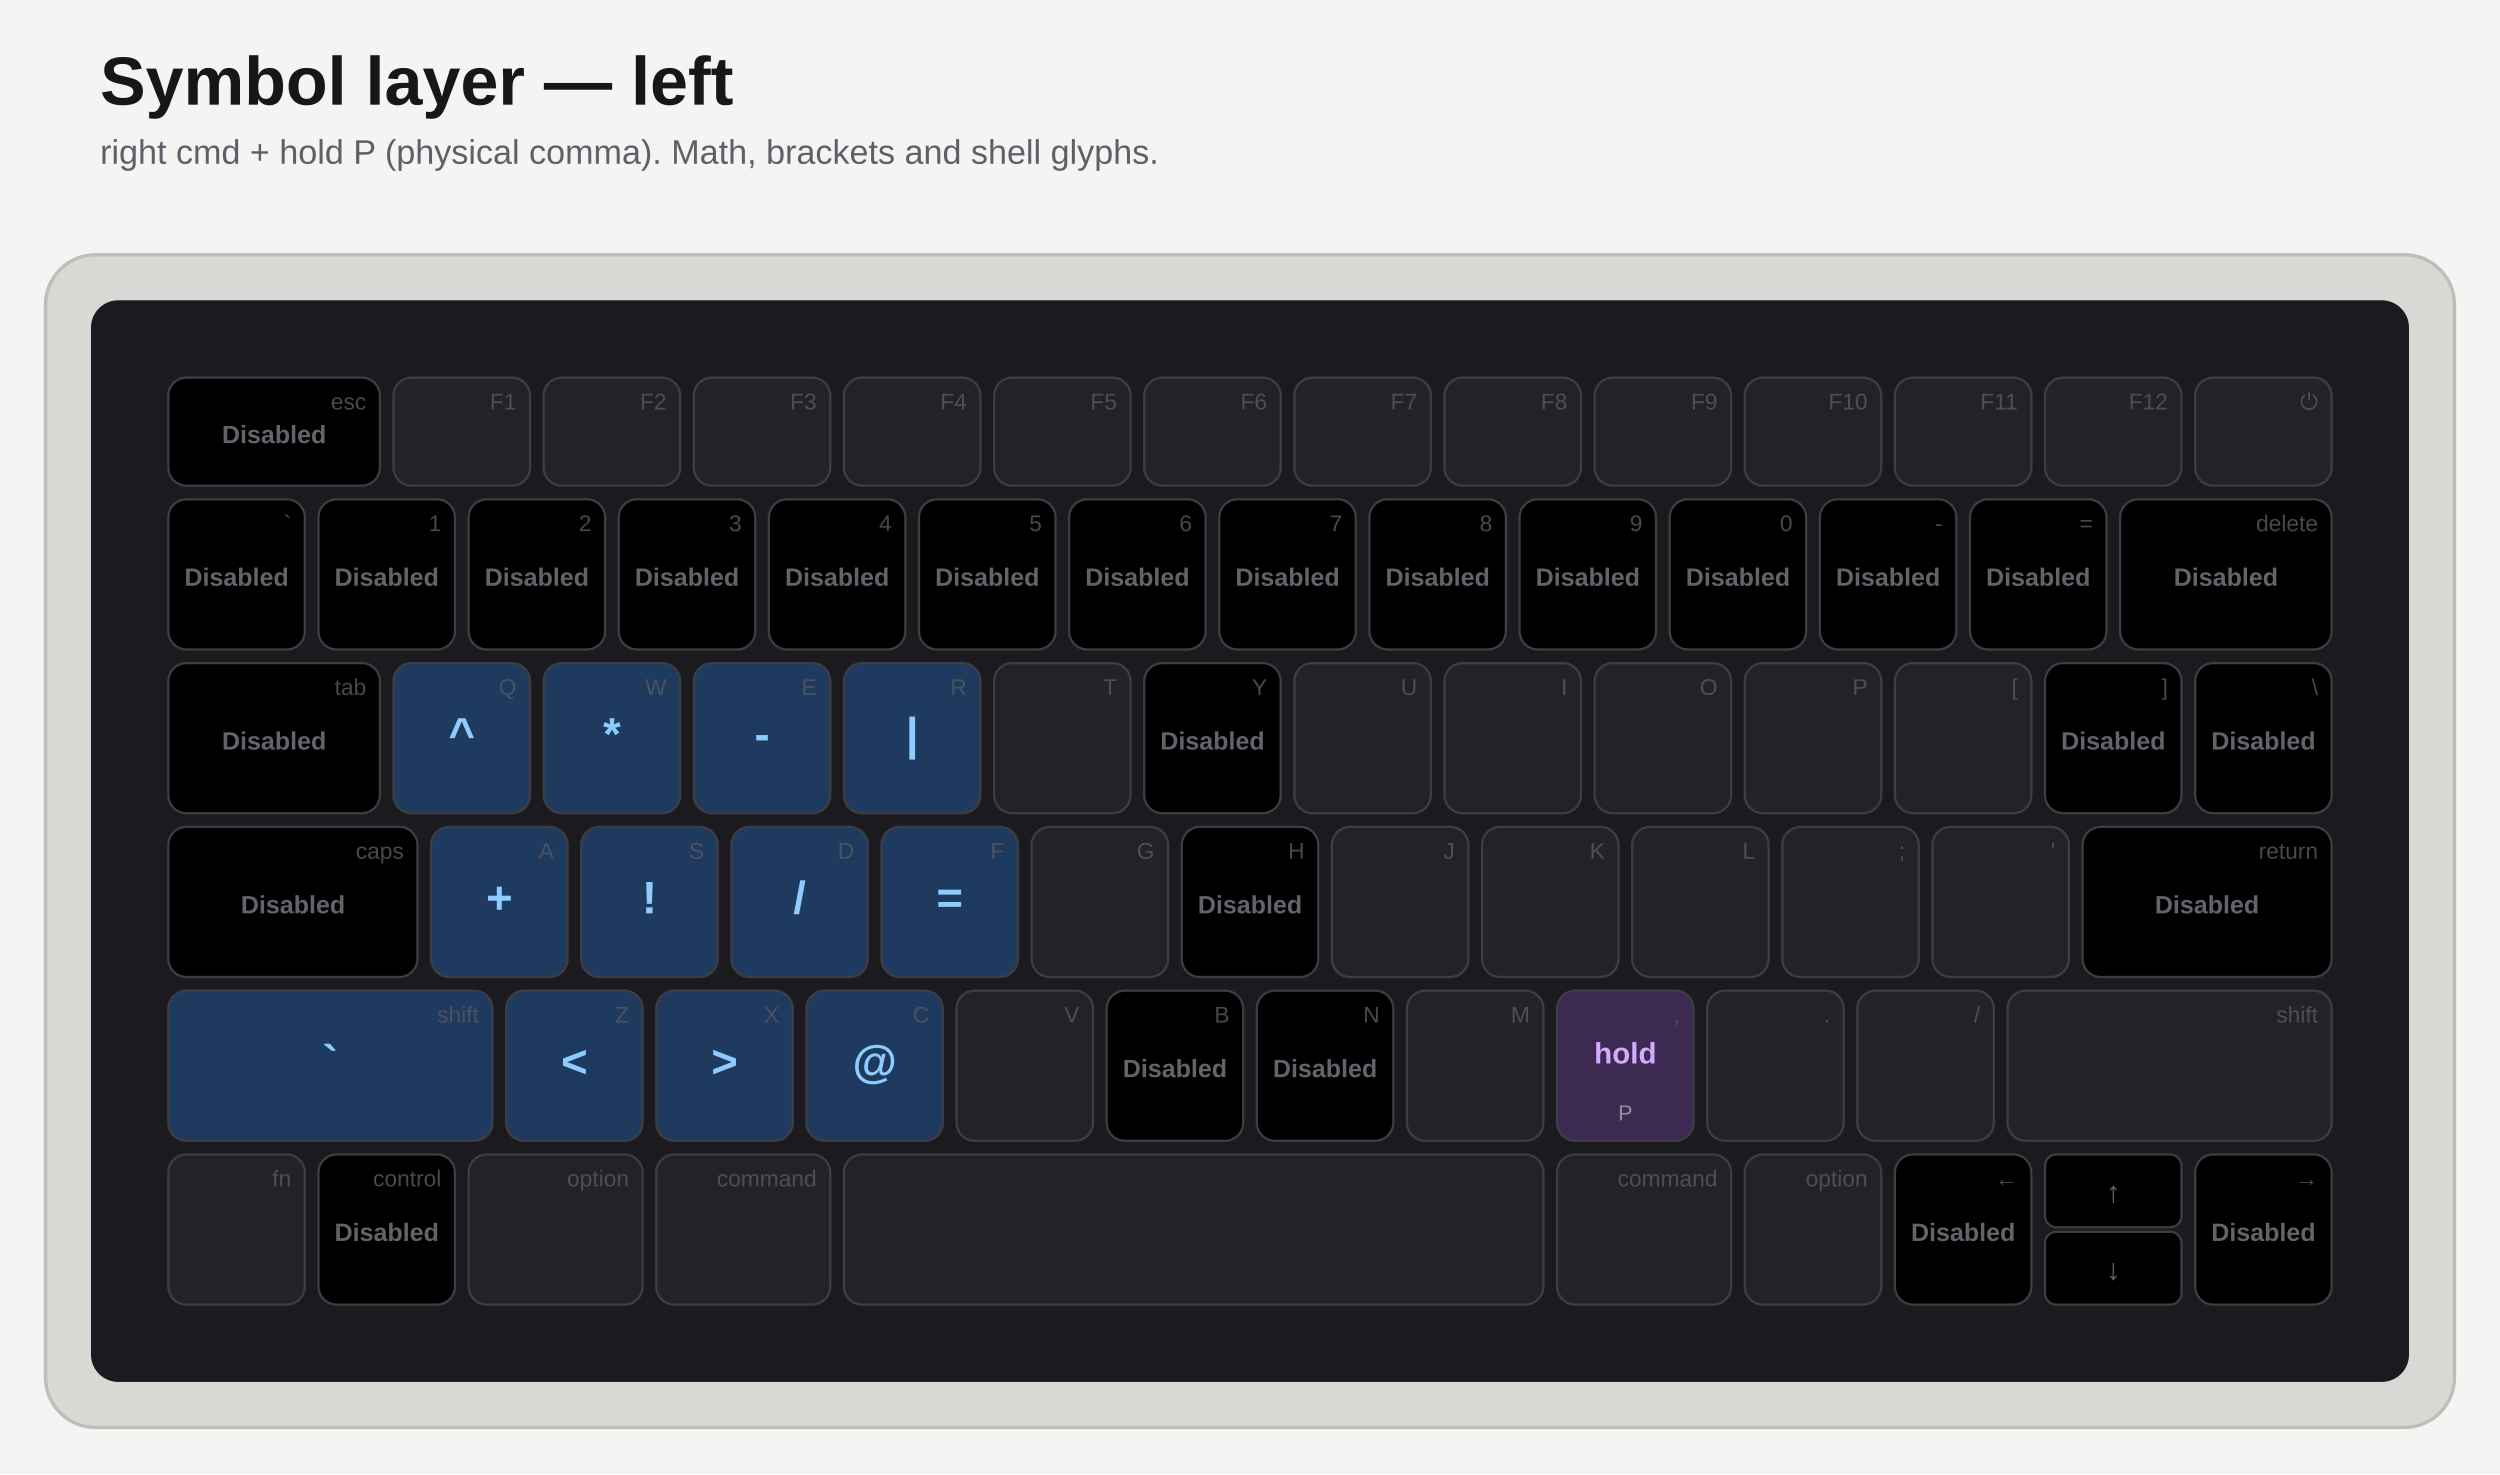
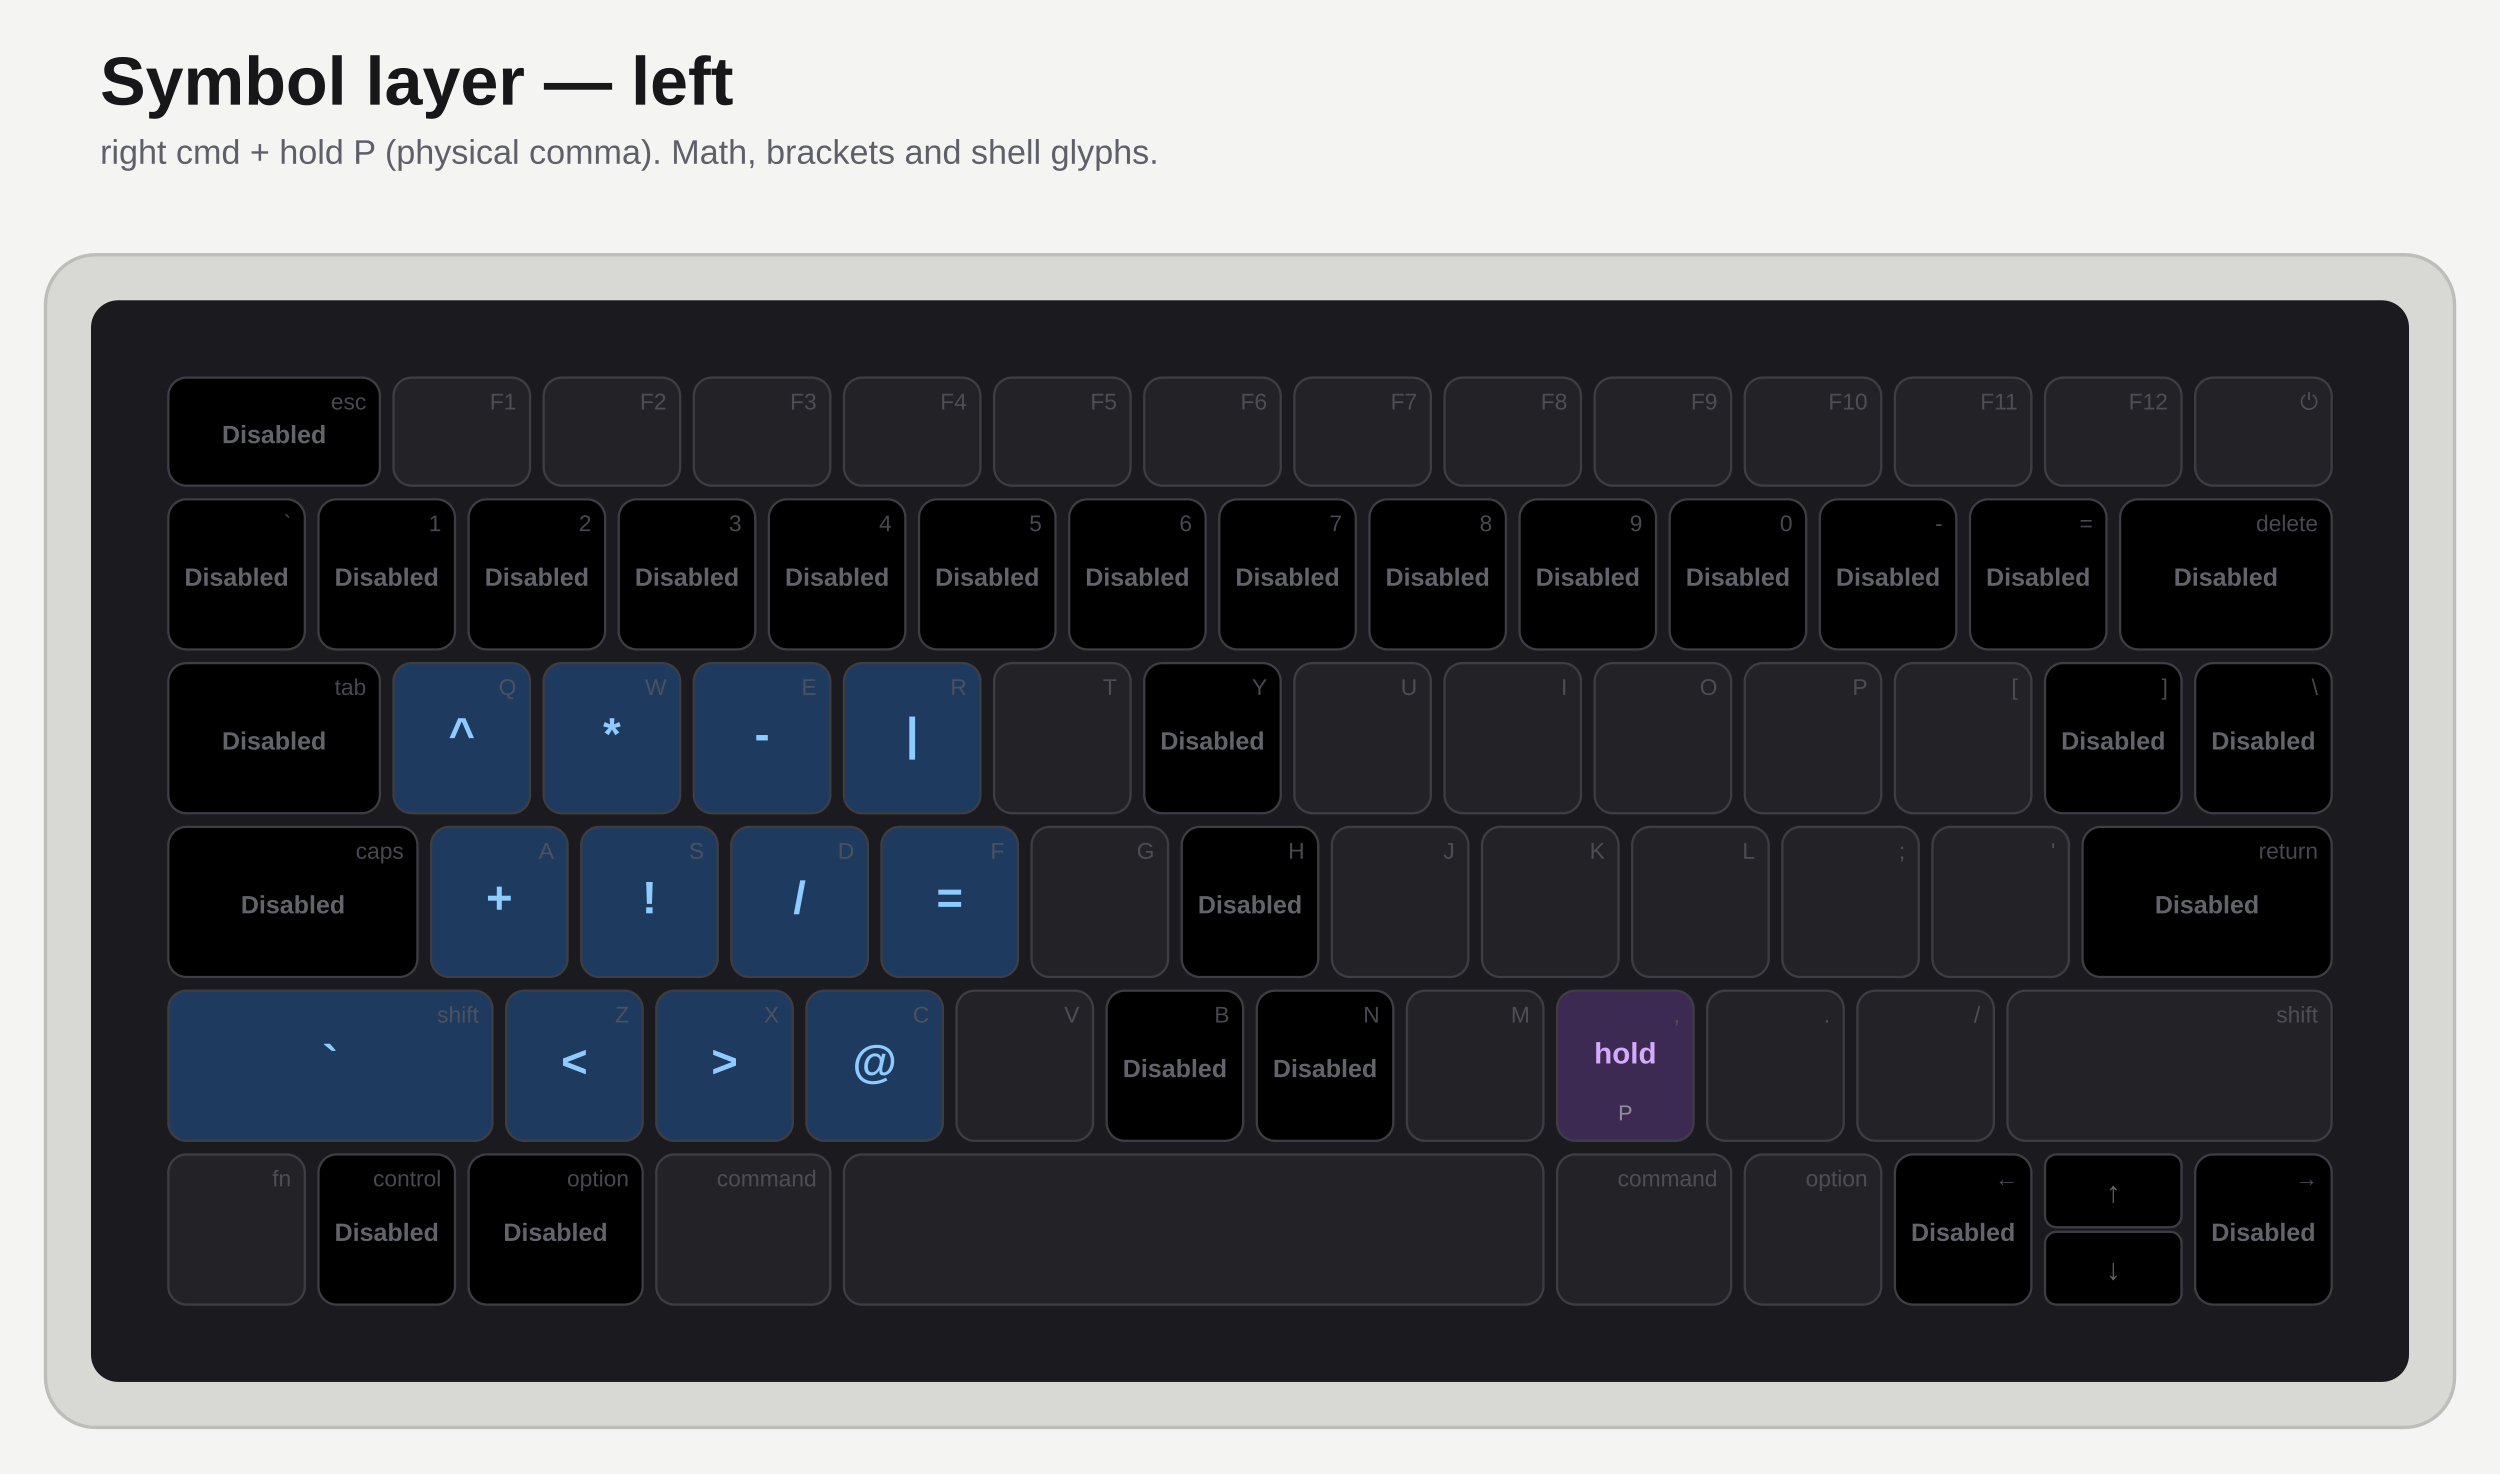
<svg xmlns="http://www.w3.org/2000/svg" width="1099" height="648" viewBox="0 0 1099 648" role="img" aria-label="Symbol layer — left layer of the splitmac">
  <rect width="1099" height="648" fill="#f4f4f2" />
  <text x="44.0" y="46.0" fill="#17171a" font-size="30" font-weight="700" text-anchor="start" opacity="1.0" font-family="-apple-system, BlinkMacSystemFont, 'SF Pro Text', 'Helvetica Neue', Arial, sans-serif">Symbol layer — left</text>
  <text x="44.0" y="72.0" fill="#5f5f6a" font-size="15" font-weight="400" text-anchor="start" opacity="1.0" font-family="-apple-system, BlinkMacSystemFont, 'SF Pro Text', 'Helvetica Neue', Arial, sans-serif">right cmd + hold P (physical comma). Math, brackets and shell glyphs.</text>
  <rect x="20.0" y="112.0" width="1059.0" height="515.5" rx="22" fill="#d8d8d5" stroke="#bdbdb9" stroke-width="1.5" />
  <rect x="40.0" y="132.0" width="1019.0" height="475.5" rx="12" fill="#1b1b1f" />
  <rect x="74.0" y="166.0" width="93.0" height="47.5" rx="8" fill="#000000" stroke="#3d3d44" stroke-width="1" />
  <text x="161.0" y="180.0" fill="#55555e" font-size="10" font-weight="500" text-anchor="end" opacity="0.85" font-family="-apple-system, BlinkMacSystemFont, 'SF Pro Text', 'Helvetica Neue', Arial, sans-serif">esc</text>
  <text x="120.5" y="194.8" fill="#63636b" font-size="11" font-weight="600" text-anchor="middle" opacity="1.0" font-family="-apple-system, BlinkMacSystemFont, 'SF Pro Text', 'Helvetica Neue', Arial, sans-serif">Disabled</text>
  <rect x="173.0" y="166.0" width="60.0" height="47.5" rx="8" fill="#232327" stroke="#3d3d44" stroke-width="1" />
  <text x="227.0" y="180.0" fill="#55555e" font-size="10" font-weight="500" text-anchor="end" opacity="0.85" font-family="-apple-system, BlinkMacSystemFont, 'SF Pro Text', 'Helvetica Neue', Arial, sans-serif">F1</text>
  <rect x="239.0" y="166.0" width="60.0" height="47.5" rx="8" fill="#232327" stroke="#3d3d44" stroke-width="1" />
  <text x="293.0" y="180.0" fill="#55555e" font-size="10" font-weight="500" text-anchor="end" opacity="0.85" font-family="-apple-system, BlinkMacSystemFont, 'SF Pro Text', 'Helvetica Neue', Arial, sans-serif">F2</text>
  <rect x="305.0" y="166.0" width="60.0" height="47.5" rx="8" fill="#232327" stroke="#3d3d44" stroke-width="1" />
  <text x="359.0" y="180.0" fill="#55555e" font-size="10" font-weight="500" text-anchor="end" opacity="0.85" font-family="-apple-system, BlinkMacSystemFont, 'SF Pro Text', 'Helvetica Neue', Arial, sans-serif">F3</text>
  <rect x="371.0" y="166.0" width="60.0" height="47.5" rx="8" fill="#232327" stroke="#3d3d44" stroke-width="1" />
  <text x="425.0" y="180.0" fill="#55555e" font-size="10" font-weight="500" text-anchor="end" opacity="0.85" font-family="-apple-system, BlinkMacSystemFont, 'SF Pro Text', 'Helvetica Neue', Arial, sans-serif">F4</text>
  <rect x="437.0" y="166.0" width="60.0" height="47.5" rx="8" fill="#232327" stroke="#3d3d44" stroke-width="1" />
  <text x="491.0" y="180.0" fill="#55555e" font-size="10" font-weight="500" text-anchor="end" opacity="0.85" font-family="-apple-system, BlinkMacSystemFont, 'SF Pro Text', 'Helvetica Neue', Arial, sans-serif">F5</text>
  <rect x="503.0" y="166.0" width="60.0" height="47.5" rx="8" fill="#232327" stroke="#3d3d44" stroke-width="1" />
  <text x="557.0" y="180.0" fill="#55555e" font-size="10" font-weight="500" text-anchor="end" opacity="0.85" font-family="-apple-system, BlinkMacSystemFont, 'SF Pro Text', 'Helvetica Neue', Arial, sans-serif">F6</text>
  <rect x="569.0" y="166.0" width="60.0" height="47.5" rx="8" fill="#232327" stroke="#3d3d44" stroke-width="1" />
  <text x="623.0" y="180.0" fill="#55555e" font-size="10" font-weight="500" text-anchor="end" opacity="0.85" font-family="-apple-system, BlinkMacSystemFont, 'SF Pro Text', 'Helvetica Neue', Arial, sans-serif">F7</text>
  <rect x="635.0" y="166.0" width="60.0" height="47.5" rx="8" fill="#232327" stroke="#3d3d44" stroke-width="1" />
  <text x="689.0" y="180.0" fill="#55555e" font-size="10" font-weight="500" text-anchor="end" opacity="0.85" font-family="-apple-system, BlinkMacSystemFont, 'SF Pro Text', 'Helvetica Neue', Arial, sans-serif">F8</text>
  <rect x="701.0" y="166.0" width="60.0" height="47.5" rx="8" fill="#232327" stroke="#3d3d44" stroke-width="1" />
  <text x="755.0" y="180.0" fill="#55555e" font-size="10" font-weight="500" text-anchor="end" opacity="0.85" font-family="-apple-system, BlinkMacSystemFont, 'SF Pro Text', 'Helvetica Neue', Arial, sans-serif">F9</text>
  <rect x="767.0" y="166.0" width="60.0" height="47.5" rx="8" fill="#232327" stroke="#3d3d44" stroke-width="1" />
  <text x="821.0" y="180.0" fill="#55555e" font-size="10" font-weight="500" text-anchor="end" opacity="0.85" font-family="-apple-system, BlinkMacSystemFont, 'SF Pro Text', 'Helvetica Neue', Arial, sans-serif">F10</text>
  <rect x="833.0" y="166.0" width="60.0" height="47.5" rx="8" fill="#232327" stroke="#3d3d44" stroke-width="1" />
  <text x="887.0" y="180.0" fill="#55555e" font-size="10" font-weight="500" text-anchor="end" opacity="0.85" font-family="-apple-system, BlinkMacSystemFont, 'SF Pro Text', 'Helvetica Neue', Arial, sans-serif">F11</text>
  <rect x="899.0" y="166.0" width="60.0" height="47.5" rx="8" fill="#232327" stroke="#3d3d44" stroke-width="1" />
  <text x="953.0" y="180.0" fill="#55555e" font-size="10" font-weight="500" text-anchor="end" opacity="0.85" font-family="-apple-system, BlinkMacSystemFont, 'SF Pro Text', 'Helvetica Neue', Arial, sans-serif">F12</text>
  <rect x="965.0" y="166.0" width="60.0" height="47.5" rx="8" fill="#232327" stroke="#3d3d44" stroke-width="1" />
  <text x="1019.0" y="180.0" fill="#55555e" font-size="10" font-weight="500" text-anchor="end" opacity="0.85" font-family="-apple-system, BlinkMacSystemFont, 'SF Pro Text', 'Helvetica Neue', Arial, sans-serif">⏻</text>
  <rect x="74.0" y="219.5" width="60.0" height="66.0" rx="8" fill="#000000" stroke="#3d3d44" stroke-width="1" />
  <text x="128.0" y="233.5" fill="#55555e" font-size="10" font-weight="500" text-anchor="end" opacity="0.85" font-family="-apple-system, BlinkMacSystemFont, 'SF Pro Text', 'Helvetica Neue', Arial, sans-serif">`</text>
  <text x="104.0" y="257.5" fill="#63636b" font-size="11" font-weight="600" text-anchor="middle" opacity="1.0" font-family="-apple-system, BlinkMacSystemFont, 'SF Pro Text', 'Helvetica Neue', Arial, sans-serif">Disabled</text>
  <rect x="140.0" y="219.5" width="60.0" height="66.0" rx="8" fill="#000000" stroke="#3d3d44" stroke-width="1" />
  <text x="194.0" y="233.5" fill="#55555e" font-size="10" font-weight="500" text-anchor="end" opacity="0.85" font-family="-apple-system, BlinkMacSystemFont, 'SF Pro Text', 'Helvetica Neue', Arial, sans-serif">1</text>
  <text x="170.0" y="257.5" fill="#63636b" font-size="11" font-weight="600" text-anchor="middle" opacity="1.0" font-family="-apple-system, BlinkMacSystemFont, 'SF Pro Text', 'Helvetica Neue', Arial, sans-serif">Disabled</text>
  <rect x="206.0" y="219.5" width="60.0" height="66.0" rx="8" fill="#000000" stroke="#3d3d44" stroke-width="1" />
  <text x="260.0" y="233.5" fill="#55555e" font-size="10" font-weight="500" text-anchor="end" opacity="0.85" font-family="-apple-system, BlinkMacSystemFont, 'SF Pro Text', 'Helvetica Neue', Arial, sans-serif">2</text>
  <text x="236.0" y="257.5" fill="#63636b" font-size="11" font-weight="600" text-anchor="middle" opacity="1.0" font-family="-apple-system, BlinkMacSystemFont, 'SF Pro Text', 'Helvetica Neue', Arial, sans-serif">Disabled</text>
  <rect x="272.0" y="219.5" width="60.0" height="66.0" rx="8" fill="#000000" stroke="#3d3d44" stroke-width="1" />
  <text x="326.0" y="233.5" fill="#55555e" font-size="10" font-weight="500" text-anchor="end" opacity="0.85" font-family="-apple-system, BlinkMacSystemFont, 'SF Pro Text', 'Helvetica Neue', Arial, sans-serif">3</text>
  <text x="302.0" y="257.5" fill="#63636b" font-size="11" font-weight="600" text-anchor="middle" opacity="1.0" font-family="-apple-system, BlinkMacSystemFont, 'SF Pro Text', 'Helvetica Neue', Arial, sans-serif">Disabled</text>
  <rect x="338.0" y="219.5" width="60.0" height="66.0" rx="8" fill="#000000" stroke="#3d3d44" stroke-width="1" />
  <text x="392.0" y="233.5" fill="#55555e" font-size="10" font-weight="500" text-anchor="end" opacity="0.85" font-family="-apple-system, BlinkMacSystemFont, 'SF Pro Text', 'Helvetica Neue', Arial, sans-serif">4</text>
  <text x="368.0" y="257.5" fill="#63636b" font-size="11" font-weight="600" text-anchor="middle" opacity="1.0" font-family="-apple-system, BlinkMacSystemFont, 'SF Pro Text', 'Helvetica Neue', Arial, sans-serif">Disabled</text>
  <rect x="404.0" y="219.5" width="60.0" height="66.0" rx="8" fill="#000000" stroke="#3d3d44" stroke-width="1" />
  <text x="458.0" y="233.5" fill="#55555e" font-size="10" font-weight="500" text-anchor="end" opacity="0.85" font-family="-apple-system, BlinkMacSystemFont, 'SF Pro Text', 'Helvetica Neue', Arial, sans-serif">5</text>
  <text x="434.0" y="257.5" fill="#63636b" font-size="11" font-weight="600" text-anchor="middle" opacity="1.0" font-family="-apple-system, BlinkMacSystemFont, 'SF Pro Text', 'Helvetica Neue', Arial, sans-serif">Disabled</text>
  <rect x="470.0" y="219.5" width="60.0" height="66.0" rx="8" fill="#000000" stroke="#3d3d44" stroke-width="1" />
  <text x="524.0" y="233.5" fill="#55555e" font-size="10" font-weight="500" text-anchor="end" opacity="0.85" font-family="-apple-system, BlinkMacSystemFont, 'SF Pro Text', 'Helvetica Neue', Arial, sans-serif">6</text>
  <text x="500.0" y="257.5" fill="#63636b" font-size="11" font-weight="600" text-anchor="middle" opacity="1.0" font-family="-apple-system, BlinkMacSystemFont, 'SF Pro Text', 'Helvetica Neue', Arial, sans-serif">Disabled</text>
  <rect x="536.0" y="219.5" width="60.0" height="66.0" rx="8" fill="#000000" stroke="#3d3d44" stroke-width="1" />
  <text x="590.0" y="233.5" fill="#55555e" font-size="10" font-weight="500" text-anchor="end" opacity="0.85" font-family="-apple-system, BlinkMacSystemFont, 'SF Pro Text', 'Helvetica Neue', Arial, sans-serif">7</text>
  <text x="566.0" y="257.5" fill="#63636b" font-size="11" font-weight="600" text-anchor="middle" opacity="1.0" font-family="-apple-system, BlinkMacSystemFont, 'SF Pro Text', 'Helvetica Neue', Arial, sans-serif">Disabled</text>
  <rect x="602.0" y="219.5" width="60.0" height="66.0" rx="8" fill="#000000" stroke="#3d3d44" stroke-width="1" />
  <text x="656.0" y="233.5" fill="#55555e" font-size="10" font-weight="500" text-anchor="end" opacity="0.85" font-family="-apple-system, BlinkMacSystemFont, 'SF Pro Text', 'Helvetica Neue', Arial, sans-serif">8</text>
  <text x="632.0" y="257.5" fill="#63636b" font-size="11" font-weight="600" text-anchor="middle" opacity="1.0" font-family="-apple-system, BlinkMacSystemFont, 'SF Pro Text', 'Helvetica Neue', Arial, sans-serif">Disabled</text>
  <rect x="668.0" y="219.5" width="60.0" height="66.0" rx="8" fill="#000000" stroke="#3d3d44" stroke-width="1" />
  <text x="722.0" y="233.5" fill="#55555e" font-size="10" font-weight="500" text-anchor="end" opacity="0.85" font-family="-apple-system, BlinkMacSystemFont, 'SF Pro Text', 'Helvetica Neue', Arial, sans-serif">9</text>
  <text x="698.0" y="257.5" fill="#63636b" font-size="11" font-weight="600" text-anchor="middle" opacity="1.0" font-family="-apple-system, BlinkMacSystemFont, 'SF Pro Text', 'Helvetica Neue', Arial, sans-serif">Disabled</text>
  <rect x="734.0" y="219.5" width="60.0" height="66.0" rx="8" fill="#000000" stroke="#3d3d44" stroke-width="1" />
  <text x="788.0" y="233.5" fill="#55555e" font-size="10" font-weight="500" text-anchor="end" opacity="0.85" font-family="-apple-system, BlinkMacSystemFont, 'SF Pro Text', 'Helvetica Neue', Arial, sans-serif">0</text>
  <text x="764.0" y="257.5" fill="#63636b" font-size="11" font-weight="600" text-anchor="middle" opacity="1.0" font-family="-apple-system, BlinkMacSystemFont, 'SF Pro Text', 'Helvetica Neue', Arial, sans-serif">Disabled</text>
  <rect x="800.0" y="219.5" width="60.0" height="66.0" rx="8" fill="#000000" stroke="#3d3d44" stroke-width="1" />
  <text x="854.0" y="233.5" fill="#55555e" font-size="10" font-weight="500" text-anchor="end" opacity="0.85" font-family="-apple-system, BlinkMacSystemFont, 'SF Pro Text', 'Helvetica Neue', Arial, sans-serif">-</text>
  <text x="830.0" y="257.5" fill="#63636b" font-size="11" font-weight="600" text-anchor="middle" opacity="1.0" font-family="-apple-system, BlinkMacSystemFont, 'SF Pro Text', 'Helvetica Neue', Arial, sans-serif">Disabled</text>
  <rect x="866.0" y="219.5" width="60.0" height="66.0" rx="8" fill="#000000" stroke="#3d3d44" stroke-width="1" />
  <text x="920.0" y="233.5" fill="#55555e" font-size="10" font-weight="500" text-anchor="end" opacity="0.85" font-family="-apple-system, BlinkMacSystemFont, 'SF Pro Text', 'Helvetica Neue', Arial, sans-serif">=</text>
  <text x="896.0" y="257.5" fill="#63636b" font-size="11" font-weight="600" text-anchor="middle" opacity="1.0" font-family="-apple-system, BlinkMacSystemFont, 'SF Pro Text', 'Helvetica Neue', Arial, sans-serif">Disabled</text>
  <rect x="932.0" y="219.5" width="93.0" height="66.0" rx="8" fill="#000000" stroke="#3d3d44" stroke-width="1" />
  <text x="1019.0" y="233.5" fill="#55555e" font-size="10" font-weight="500" text-anchor="end" opacity="0.85" font-family="-apple-system, BlinkMacSystemFont, 'SF Pro Text', 'Helvetica Neue', Arial, sans-serif">delete</text>
  <text x="978.5" y="257.5" fill="#63636b" font-size="11" font-weight="600" text-anchor="middle" opacity="1.0" font-family="-apple-system, BlinkMacSystemFont, 'SF Pro Text', 'Helvetica Neue', Arial, sans-serif">Disabled</text>
  <rect x="74.0" y="291.5" width="93.0" height="66.0" rx="8" fill="#000000" stroke="#3d3d44" stroke-width="1" />
  <text x="161.0" y="305.5" fill="#55555e" font-size="10" font-weight="500" text-anchor="end" opacity="0.85" font-family="-apple-system, BlinkMacSystemFont, 'SF Pro Text', 'Helvetica Neue', Arial, sans-serif">tab</text>
  <text x="120.5" y="329.5" fill="#63636b" font-size="11" font-weight="600" text-anchor="middle" opacity="1.0" font-family="-apple-system, BlinkMacSystemFont, 'SF Pro Text', 'Helvetica Neue', Arial, sans-serif">Disabled</text>
  <rect x="173.0" y="291.5" width="60.0" height="66.0" rx="8" fill="#1e3a5f" stroke="#3d3d44" stroke-width="1" />
  <text x="227.0" y="305.5" fill="#55555e" font-size="10" font-weight="500" text-anchor="end" opacity="0.85" font-family="-apple-system, BlinkMacSystemFont, 'SF Pro Text', 'Helvetica Neue', Arial, sans-serif">Q</text>
  <text x="203.0" y="329.5" fill="#8ecbff" font-size="20" font-weight="700" text-anchor="middle" opacity="1.0" font-family="-apple-system, BlinkMacSystemFont, 'SF Pro Text', 'Helvetica Neue', Arial, sans-serif">^</text>
  <rect x="239.0" y="291.5" width="60.0" height="66.0" rx="8" fill="#1e3a5f" stroke="#3d3d44" stroke-width="1" />
  <text x="293.0" y="305.5" fill="#55555e" font-size="10" font-weight="500" text-anchor="end" opacity="0.85" font-family="-apple-system, BlinkMacSystemFont, 'SF Pro Text', 'Helvetica Neue', Arial, sans-serif">W</text>
  <text x="269.0" y="329.5" fill="#8ecbff" font-size="20" font-weight="700" text-anchor="middle" opacity="1.0" font-family="-apple-system, BlinkMacSystemFont, 'SF Pro Text', 'Helvetica Neue', Arial, sans-serif">*</text>
  <rect x="305.0" y="291.5" width="60.0" height="66.0" rx="8" fill="#1e3a5f" stroke="#3d3d44" stroke-width="1" />
  <text x="359.0" y="305.5" fill="#55555e" font-size="10" font-weight="500" text-anchor="end" opacity="0.85" font-family="-apple-system, BlinkMacSystemFont, 'SF Pro Text', 'Helvetica Neue', Arial, sans-serif">E</text>
  <text x="335.0" y="329.5" fill="#8ecbff" font-size="20" font-weight="700" text-anchor="middle" opacity="1.0" font-family="-apple-system, BlinkMacSystemFont, 'SF Pro Text', 'Helvetica Neue', Arial, sans-serif">-</text>
  <rect x="371.0" y="291.5" width="60.0" height="66.0" rx="8" fill="#1e3a5f" stroke="#3d3d44" stroke-width="1" />
  <text x="425.0" y="305.5" fill="#55555e" font-size="10" font-weight="500" text-anchor="end" opacity="0.85" font-family="-apple-system, BlinkMacSystemFont, 'SF Pro Text', 'Helvetica Neue', Arial, sans-serif">R</text>
  <text x="401.0" y="329.5" fill="#8ecbff" font-size="20" font-weight="700" text-anchor="middle" opacity="1.0" font-family="-apple-system, BlinkMacSystemFont, 'SF Pro Text', 'Helvetica Neue', Arial, sans-serif">|</text>
  <rect x="437.0" y="291.5" width="60.0" height="66.0" rx="8" fill="#232327" stroke="#3d3d44" stroke-width="1" />
  <text x="491.0" y="305.5" fill="#55555e" font-size="10" font-weight="500" text-anchor="end" opacity="0.85" font-family="-apple-system, BlinkMacSystemFont, 'SF Pro Text', 'Helvetica Neue', Arial, sans-serif">T</text>
  <rect x="503.0" y="291.5" width="60.0" height="66.0" rx="8" fill="#000000" stroke="#3d3d44" stroke-width="1" />
  <text x="557.0" y="305.5" fill="#55555e" font-size="10" font-weight="500" text-anchor="end" opacity="0.85" font-family="-apple-system, BlinkMacSystemFont, 'SF Pro Text', 'Helvetica Neue', Arial, sans-serif">Y</text>
  <text x="533.0" y="329.5" fill="#63636b" font-size="11" font-weight="600" text-anchor="middle" opacity="1.0" font-family="-apple-system, BlinkMacSystemFont, 'SF Pro Text', 'Helvetica Neue', Arial, sans-serif">Disabled</text>
  <rect x="569.0" y="291.5" width="60.0" height="66.0" rx="8" fill="#232327" stroke="#3d3d44" stroke-width="1" />
  <text x="623.0" y="305.5" fill="#55555e" font-size="10" font-weight="500" text-anchor="end" opacity="0.85" font-family="-apple-system, BlinkMacSystemFont, 'SF Pro Text', 'Helvetica Neue', Arial, sans-serif">U</text>
  <rect x="635.0" y="291.5" width="60.0" height="66.0" rx="8" fill="#232327" stroke="#3d3d44" stroke-width="1" />
  <text x="689.0" y="305.5" fill="#55555e" font-size="10" font-weight="500" text-anchor="end" opacity="0.85" font-family="-apple-system, BlinkMacSystemFont, 'SF Pro Text', 'Helvetica Neue', Arial, sans-serif">I</text>
  <rect x="701.0" y="291.5" width="60.0" height="66.0" rx="8" fill="#232327" stroke="#3d3d44" stroke-width="1" />
  <text x="755.0" y="305.5" fill="#55555e" font-size="10" font-weight="500" text-anchor="end" opacity="0.85" font-family="-apple-system, BlinkMacSystemFont, 'SF Pro Text', 'Helvetica Neue', Arial, sans-serif">O</text>
  <rect x="767.0" y="291.5" width="60.0" height="66.0" rx="8" fill="#232327" stroke="#3d3d44" stroke-width="1" />
  <text x="821.0" y="305.5" fill="#55555e" font-size="10" font-weight="500" text-anchor="end" opacity="0.85" font-family="-apple-system, BlinkMacSystemFont, 'SF Pro Text', 'Helvetica Neue', Arial, sans-serif">P</text>
  <rect x="833.0" y="291.5" width="60.0" height="66.0" rx="8" fill="#232327" stroke="#3d3d44" stroke-width="1" />
  <text x="887.0" y="305.5" fill="#55555e" font-size="10" font-weight="500" text-anchor="end" opacity="0.85" font-family="-apple-system, BlinkMacSystemFont, 'SF Pro Text', 'Helvetica Neue', Arial, sans-serif">[</text>
  <rect x="899.0" y="291.5" width="60.0" height="66.0" rx="8" fill="#000000" stroke="#3d3d44" stroke-width="1" />
  <text x="953.0" y="305.5" fill="#55555e" font-size="10" font-weight="500" text-anchor="end" opacity="0.85" font-family="-apple-system, BlinkMacSystemFont, 'SF Pro Text', 'Helvetica Neue', Arial, sans-serif">]</text>
  <text x="929.0" y="329.5" fill="#63636b" font-size="11" font-weight="600" text-anchor="middle" opacity="1.0" font-family="-apple-system, BlinkMacSystemFont, 'SF Pro Text', 'Helvetica Neue', Arial, sans-serif">Disabled</text>
  <rect x="965.0" y="291.5" width="60.0" height="66.0" rx="8" fill="#000000" stroke="#3d3d44" stroke-width="1" />
  <text x="1019.0" y="305.5" fill="#55555e" font-size="10" font-weight="500" text-anchor="end" opacity="0.85" font-family="-apple-system, BlinkMacSystemFont, 'SF Pro Text', 'Helvetica Neue', Arial, sans-serif">\</text>
  <text x="995.0" y="329.5" fill="#63636b" font-size="11" font-weight="600" text-anchor="middle" opacity="1.0" font-family="-apple-system, BlinkMacSystemFont, 'SF Pro Text', 'Helvetica Neue', Arial, sans-serif">Disabled</text>
  <rect x="74.0" y="363.5" width="109.5" height="66.0" rx="8" fill="#000000" stroke="#3d3d44" stroke-width="1" />
  <text x="177.5" y="377.5" fill="#55555e" font-size="10" font-weight="500" text-anchor="end" opacity="0.85" font-family="-apple-system, BlinkMacSystemFont, 'SF Pro Text', 'Helvetica Neue', Arial, sans-serif">caps</text>
  <text x="128.8" y="401.5" fill="#63636b" font-size="11" font-weight="600" text-anchor="middle" opacity="1.0" font-family="-apple-system, BlinkMacSystemFont, 'SF Pro Text', 'Helvetica Neue', Arial, sans-serif">Disabled</text>
  <rect x="189.5" y="363.5" width="60.0" height="66.0" rx="8" fill="#1e3a5f" stroke="#3d3d44" stroke-width="1" />
  <text x="243.5" y="377.5" fill="#55555e" font-size="10" font-weight="500" text-anchor="end" opacity="0.85" font-family="-apple-system, BlinkMacSystemFont, 'SF Pro Text', 'Helvetica Neue', Arial, sans-serif">A</text>
  <text x="219.5" y="401.5" fill="#8ecbff" font-size="20" font-weight="700" text-anchor="middle" opacity="1.0" font-family="-apple-system, BlinkMacSystemFont, 'SF Pro Text', 'Helvetica Neue', Arial, sans-serif">+</text>
  <rect x="255.5" y="363.5" width="60.0" height="66.0" rx="8" fill="#1e3a5f" stroke="#3d3d44" stroke-width="1" />
  <text x="309.5" y="377.5" fill="#55555e" font-size="10" font-weight="500" text-anchor="end" opacity="0.85" font-family="-apple-system, BlinkMacSystemFont, 'SF Pro Text', 'Helvetica Neue', Arial, sans-serif">S</text>
  <text x="285.5" y="401.5" fill="#8ecbff" font-size="20" font-weight="700" text-anchor="middle" opacity="1.0" font-family="-apple-system, BlinkMacSystemFont, 'SF Pro Text', 'Helvetica Neue', Arial, sans-serif">!</text>
  <rect x="321.5" y="363.5" width="60.0" height="66.0" rx="8" fill="#1e3a5f" stroke="#3d3d44" stroke-width="1" />
  <text x="375.5" y="377.5" fill="#55555e" font-size="10" font-weight="500" text-anchor="end" opacity="0.85" font-family="-apple-system, BlinkMacSystemFont, 'SF Pro Text', 'Helvetica Neue', Arial, sans-serif">D</text>
  <text x="351.5" y="401.5" fill="#8ecbff" font-size="20" font-weight="700" text-anchor="middle" opacity="1.0" font-family="-apple-system, BlinkMacSystemFont, 'SF Pro Text', 'Helvetica Neue', Arial, sans-serif">/</text>
  <rect x="387.5" y="363.5" width="60.0" height="66.0" rx="8" fill="#1e3a5f" stroke="#3d3d44" stroke-width="1" />
  <text x="441.5" y="377.5" fill="#55555e" font-size="10" font-weight="500" text-anchor="end" opacity="0.85" font-family="-apple-system, BlinkMacSystemFont, 'SF Pro Text', 'Helvetica Neue', Arial, sans-serif">F</text>
  <text x="417.5" y="401.5" fill="#8ecbff" font-size="20" font-weight="700" text-anchor="middle" opacity="1.0" font-family="-apple-system, BlinkMacSystemFont, 'SF Pro Text', 'Helvetica Neue', Arial, sans-serif">=</text>
  <rect x="453.5" y="363.5" width="60.0" height="66.0" rx="8" fill="#232327" stroke="#3d3d44" stroke-width="1" />
  <text x="507.5" y="377.5" fill="#55555e" font-size="10" font-weight="500" text-anchor="end" opacity="0.85" font-family="-apple-system, BlinkMacSystemFont, 'SF Pro Text', 'Helvetica Neue', Arial, sans-serif">G</text>
  <rect x="519.5" y="363.5" width="60.0" height="66.0" rx="8" fill="#000000" stroke="#3d3d44" stroke-width="1" />
  <text x="573.5" y="377.5" fill="#55555e" font-size="10" font-weight="500" text-anchor="end" opacity="0.85" font-family="-apple-system, BlinkMacSystemFont, 'SF Pro Text', 'Helvetica Neue', Arial, sans-serif">H</text>
  <text x="549.5" y="401.5" fill="#63636b" font-size="11" font-weight="600" text-anchor="middle" opacity="1.0" font-family="-apple-system, BlinkMacSystemFont, 'SF Pro Text', 'Helvetica Neue', Arial, sans-serif">Disabled</text>
  <rect x="585.5" y="363.5" width="60.0" height="66.0" rx="8" fill="#232327" stroke="#3d3d44" stroke-width="1" />
  <text x="639.5" y="377.5" fill="#55555e" font-size="10" font-weight="500" text-anchor="end" opacity="0.85" font-family="-apple-system, BlinkMacSystemFont, 'SF Pro Text', 'Helvetica Neue', Arial, sans-serif">J</text>
  <rect x="651.5" y="363.5" width="60.0" height="66.0" rx="8" fill="#232327" stroke="#3d3d44" stroke-width="1" />
  <text x="705.5" y="377.5" fill="#55555e" font-size="10" font-weight="500" text-anchor="end" opacity="0.85" font-family="-apple-system, BlinkMacSystemFont, 'SF Pro Text', 'Helvetica Neue', Arial, sans-serif">K</text>
  <rect x="717.5" y="363.5" width="60.0" height="66.0" rx="8" fill="#232327" stroke="#3d3d44" stroke-width="1" />
  <text x="771.5" y="377.5" fill="#55555e" font-size="10" font-weight="500" text-anchor="end" opacity="0.85" font-family="-apple-system, BlinkMacSystemFont, 'SF Pro Text', 'Helvetica Neue', Arial, sans-serif">L</text>
  <rect x="783.5" y="363.5" width="60.0" height="66.0" rx="8" fill="#232327" stroke="#3d3d44" stroke-width="1" />
  <text x="837.5" y="377.5" fill="#55555e" font-size="10" font-weight="500" text-anchor="end" opacity="0.85" font-family="-apple-system, BlinkMacSystemFont, 'SF Pro Text', 'Helvetica Neue', Arial, sans-serif">;</text>
  <rect x="849.5" y="363.5" width="60.0" height="66.0" rx="8" fill="#232327" stroke="#3d3d44" stroke-width="1" />
  <text x="903.5" y="377.5" fill="#55555e" font-size="10" font-weight="500" text-anchor="end" opacity="0.85" font-family="-apple-system, BlinkMacSystemFont, 'SF Pro Text', 'Helvetica Neue', Arial, sans-serif">'</text>
  <rect x="915.5" y="363.5" width="109.5" height="66.0" rx="8" fill="#000000" stroke="#3d3d44" stroke-width="1" />
  <text x="1019.0" y="377.5" fill="#55555e" font-size="10" font-weight="500" text-anchor="end" opacity="0.85" font-family="-apple-system, BlinkMacSystemFont, 'SF Pro Text', 'Helvetica Neue', Arial, sans-serif">return</text>
  <text x="970.2" y="401.5" fill="#63636b" font-size="11" font-weight="600" text-anchor="middle" opacity="1.0" font-family="-apple-system, BlinkMacSystemFont, 'SF Pro Text', 'Helvetica Neue', Arial, sans-serif">Disabled</text>
  <rect x="74.0" y="435.5" width="142.5" height="66.0" rx="8" fill="#1e3a5f" stroke="#3d3d44" stroke-width="1" />
  <text x="210.5" y="449.5" fill="#55555e" font-size="10" font-weight="500" text-anchor="end" opacity="0.85" font-family="-apple-system, BlinkMacSystemFont, 'SF Pro Text', 'Helvetica Neue', Arial, sans-serif">shift</text>
  <text x="145.2" y="473.5" fill="#8ecbff" font-size="20" font-weight="700" text-anchor="middle" opacity="1.0" font-family="-apple-system, BlinkMacSystemFont, 'SF Pro Text', 'Helvetica Neue', Arial, sans-serif">`</text>
  <rect x="222.5" y="435.5" width="60.0" height="66.0" rx="8" fill="#1e3a5f" stroke="#3d3d44" stroke-width="1" />
  <text x="276.5" y="449.5" fill="#55555e" font-size="10" font-weight="500" text-anchor="end" opacity="0.85" font-family="-apple-system, BlinkMacSystemFont, 'SF Pro Text', 'Helvetica Neue', Arial, sans-serif">Z</text>
  <text x="252.5" y="473.5" fill="#8ecbff" font-size="20" font-weight="700" text-anchor="middle" opacity="1.0" font-family="-apple-system, BlinkMacSystemFont, 'SF Pro Text', 'Helvetica Neue', Arial, sans-serif">&lt;</text>
  <rect x="288.5" y="435.5" width="60.0" height="66.0" rx="8" fill="#1e3a5f" stroke="#3d3d44" stroke-width="1" />
  <text x="342.5" y="449.5" fill="#55555e" font-size="10" font-weight="500" text-anchor="end" opacity="0.85" font-family="-apple-system, BlinkMacSystemFont, 'SF Pro Text', 'Helvetica Neue', Arial, sans-serif">X</text>
  <text x="318.5" y="473.5" fill="#8ecbff" font-size="20" font-weight="700" text-anchor="middle" opacity="1.0" font-family="-apple-system, BlinkMacSystemFont, 'SF Pro Text', 'Helvetica Neue', Arial, sans-serif">&gt;</text>
  <rect x="354.5" y="435.5" width="60.0" height="66.0" rx="8" fill="#1e3a5f" stroke="#3d3d44" stroke-width="1" />
  <text x="408.5" y="449.5" fill="#55555e" font-size="10" font-weight="500" text-anchor="end" opacity="0.85" font-family="-apple-system, BlinkMacSystemFont, 'SF Pro Text', 'Helvetica Neue', Arial, sans-serif">C</text>
  <text x="384.5" y="473.5" fill="#8ecbff" font-size="20" font-weight="700" text-anchor="middle" opacity="1.0" font-family="-apple-system, BlinkMacSystemFont, 'SF Pro Text', 'Helvetica Neue', Arial, sans-serif">@</text>
  <rect x="420.5" y="435.5" width="60.0" height="66.0" rx="8" fill="#232327" stroke="#3d3d44" stroke-width="1" />
  <text x="474.5" y="449.5" fill="#55555e" font-size="10" font-weight="500" text-anchor="end" opacity="0.85" font-family="-apple-system, BlinkMacSystemFont, 'SF Pro Text', 'Helvetica Neue', Arial, sans-serif">V</text>
  <rect x="486.5" y="435.5" width="60.0" height="66.0" rx="8" fill="#000000" stroke="#3d3d44" stroke-width="1" />
  <text x="540.5" y="449.5" fill="#55555e" font-size="10" font-weight="500" text-anchor="end" opacity="0.85" font-family="-apple-system, BlinkMacSystemFont, 'SF Pro Text', 'Helvetica Neue', Arial, sans-serif">B</text>
  <text x="516.5" y="473.5" fill="#63636b" font-size="11" font-weight="600" text-anchor="middle" opacity="1.0" font-family="-apple-system, BlinkMacSystemFont, 'SF Pro Text', 'Helvetica Neue', Arial, sans-serif">Disabled</text>
  <rect x="552.5" y="435.5" width="60.0" height="66.0" rx="8" fill="#000000" stroke="#3d3d44" stroke-width="1" />
  <text x="606.5" y="449.5" fill="#55555e" font-size="10" font-weight="500" text-anchor="end" opacity="0.85" font-family="-apple-system, BlinkMacSystemFont, 'SF Pro Text', 'Helvetica Neue', Arial, sans-serif">N</text>
  <text x="582.5" y="473.5" fill="#63636b" font-size="11" font-weight="600" text-anchor="middle" opacity="1.0" font-family="-apple-system, BlinkMacSystemFont, 'SF Pro Text', 'Helvetica Neue', Arial, sans-serif">Disabled</text>
  <rect x="618.5" y="435.5" width="60.0" height="66.0" rx="8" fill="#232327" stroke="#3d3d44" stroke-width="1" />
  <text x="672.5" y="449.5" fill="#55555e" font-size="10" font-weight="500" text-anchor="end" opacity="0.85" font-family="-apple-system, BlinkMacSystemFont, 'SF Pro Text', 'Helvetica Neue', Arial, sans-serif">M</text>
  <rect x="684.5" y="435.5" width="60.0" height="66.0" rx="8" fill="#3d2a52" stroke="#3d3d44" stroke-width="1" />
  <text x="738.5" y="449.5" fill="#55555e" font-size="10" font-weight="500" text-anchor="end" opacity="0.85" font-family="-apple-system, BlinkMacSystemFont, 'SF Pro Text', 'Helvetica Neue', Arial, sans-serif">,</text>
  <text x="714.5" y="467.5" fill="#d3aaff" font-size="13" font-weight="600" text-anchor="middle" opacity="1.0" font-family="-apple-system, BlinkMacSystemFont, 'SF Pro Text', 'Helvetica Neue', Arial, sans-serif">hold</text>
  <text x="714.5" y="492.5" fill="#8f8f9b" font-size="9.5" font-weight="500" text-anchor="middle" opacity="1.0" font-family="-apple-system, BlinkMacSystemFont, 'SF Pro Text', 'Helvetica Neue', Arial, sans-serif">P</text>
  <rect x="750.5" y="435.5" width="60.0" height="66.0" rx="8" fill="#232327" stroke="#3d3d44" stroke-width="1" />
  <text x="804.5" y="449.5" fill="#55555e" font-size="10" font-weight="500" text-anchor="end" opacity="0.85" font-family="-apple-system, BlinkMacSystemFont, 'SF Pro Text', 'Helvetica Neue', Arial, sans-serif">.</text>
  <rect x="816.5" y="435.5" width="60.0" height="66.0" rx="8" fill="#232327" stroke="#3d3d44" stroke-width="1" />
  <text x="870.5" y="449.5" fill="#55555e" font-size="10" font-weight="500" text-anchor="end" opacity="0.85" font-family="-apple-system, BlinkMacSystemFont, 'SF Pro Text', 'Helvetica Neue', Arial, sans-serif">/</text>
  <rect x="882.5" y="435.5" width="142.5" height="66.0" rx="8" fill="#232327" stroke="#3d3d44" stroke-width="1" />
  <text x="1019.0" y="449.5" fill="#55555e" font-size="10" font-weight="500" text-anchor="end" opacity="0.85" font-family="-apple-system, BlinkMacSystemFont, 'SF Pro Text', 'Helvetica Neue', Arial, sans-serif">shift</text>
  <rect x="74.0" y="507.5" width="60.0" height="66.0" rx="8" fill="#232327" stroke="#3d3d44" stroke-width="1" />
  <text x="128.0" y="521.5" fill="#55555e" font-size="10" font-weight="500" text-anchor="end" opacity="0.85" font-family="-apple-system, BlinkMacSystemFont, 'SF Pro Text', 'Helvetica Neue', Arial, sans-serif">fn</text>
  <rect x="140.0" y="507.5" width="60.0" height="66.0" rx="8" fill="#000000" stroke="#3d3d44" stroke-width="1" />
  <text x="194.0" y="521.5" fill="#55555e" font-size="10" font-weight="500" text-anchor="end" opacity="0.85" font-family="-apple-system, BlinkMacSystemFont, 'SF Pro Text', 'Helvetica Neue', Arial, sans-serif">control</text>
  <text x="170.0" y="545.5" fill="#63636b" font-size="11" font-weight="600" text-anchor="middle" opacity="1.0" font-family="-apple-system, BlinkMacSystemFont, 'SF Pro Text', 'Helvetica Neue', Arial, sans-serif">Disabled</text>
-   <rect x="206.0" y="507.5" width="76.5" height="66.0" rx="8" fill="#232327" stroke="#3d3d44" stroke-width="1" />
+   <rect x="206.0" y="507.5" width="76.5" height="66.0" rx="8" fill="#000000" stroke="#3d3d44" stroke-width="1" />
  <text x="276.5" y="521.5" fill="#55555e" font-size="10" font-weight="500" text-anchor="end" opacity="0.85" font-family="-apple-system, BlinkMacSystemFont, 'SF Pro Text', 'Helvetica Neue', Arial, sans-serif">option</text>
+   <text x="244.2" y="545.5" fill="#63636b" font-size="11" font-weight="600" text-anchor="middle" opacity="1.0" font-family="-apple-system, BlinkMacSystemFont, 'SF Pro Text', 'Helvetica Neue', Arial, sans-serif">Disabled</text>
  <rect x="288.5" y="507.5" width="76.5" height="66.0" rx="8" fill="#232327" stroke="#3d3d44" stroke-width="1" />
  <text x="359.0" y="521.5" fill="#55555e" font-size="10" font-weight="500" text-anchor="end" opacity="0.85" font-family="-apple-system, BlinkMacSystemFont, 'SF Pro Text', 'Helvetica Neue', Arial, sans-serif">command</text>
  <rect x="371.0" y="507.5" width="307.5" height="66.0" rx="8" fill="#232327" stroke="#3d3d44" stroke-width="1" />
  <rect x="684.5" y="507.5" width="76.5" height="66.0" rx="8" fill="#232327" stroke="#3d3d44" stroke-width="1" />
  <text x="755.0" y="521.5" fill="#55555e" font-size="10" font-weight="500" text-anchor="end" opacity="0.85" font-family="-apple-system, BlinkMacSystemFont, 'SF Pro Text', 'Helvetica Neue', Arial, sans-serif">command</text>
  <rect x="767.0" y="507.5" width="60.0" height="66.0" rx="8" fill="#232327" stroke="#3d3d44" stroke-width="1" />
  <text x="821.0" y="521.5" fill="#55555e" font-size="10" font-weight="500" text-anchor="end" opacity="0.85" font-family="-apple-system, BlinkMacSystemFont, 'SF Pro Text', 'Helvetica Neue', Arial, sans-serif">option</text>
  <rect x="833.0" y="507.5" width="60.0" height="66.0" rx="8" fill="#000000" stroke="#3d3d44" stroke-width="1" />
  <text x="887.0" y="521.5" fill="#55555e" font-size="10" font-weight="500" text-anchor="end" opacity="0.85" font-family="-apple-system, BlinkMacSystemFont, 'SF Pro Text', 'Helvetica Neue', Arial, sans-serif">←</text>
  <text x="863.0" y="545.5" fill="#63636b" font-size="11" font-weight="600" text-anchor="middle" opacity="1.0" font-family="-apple-system, BlinkMacSystemFont, 'SF Pro Text', 'Helvetica Neue', Arial, sans-serif">Disabled</text>
  <rect x="899.0" y="507.5" width="60.0" height="32.0" rx="5" fill="#000000" stroke="#3d3d44" stroke-width="1" />
  <text x="929.0" y="528.5" fill="#63636b" font-size="13" font-weight="600" text-anchor="middle" opacity="1.0" font-family="-apple-system, BlinkMacSystemFont, 'SF Pro Text', 'Helvetica Neue', Arial, sans-serif">↑</text>
  <rect x="899.0" y="541.5" width="60.0" height="32.0" rx="5" fill="#000000" stroke="#3d3d44" stroke-width="1" />
  <text x="929.0" y="562.5" fill="#63636b" font-size="13" font-weight="600" text-anchor="middle" opacity="1.0" font-family="-apple-system, BlinkMacSystemFont, 'SF Pro Text', 'Helvetica Neue', Arial, sans-serif">↓</text>
  <rect x="965.0" y="507.5" width="60.0" height="66.0" rx="8" fill="#000000" stroke="#3d3d44" stroke-width="1" />
  <text x="1019.0" y="521.5" fill="#55555e" font-size="10" font-weight="500" text-anchor="end" opacity="0.85" font-family="-apple-system, BlinkMacSystemFont, 'SF Pro Text', 'Helvetica Neue', Arial, sans-serif">→</text>
  <text x="995.0" y="545.5" fill="#63636b" font-size="11" font-weight="600" text-anchor="middle" opacity="1.0" font-family="-apple-system, BlinkMacSystemFont, 'SF Pro Text', 'Helvetica Neue', Arial, sans-serif">Disabled</text>
</svg>
